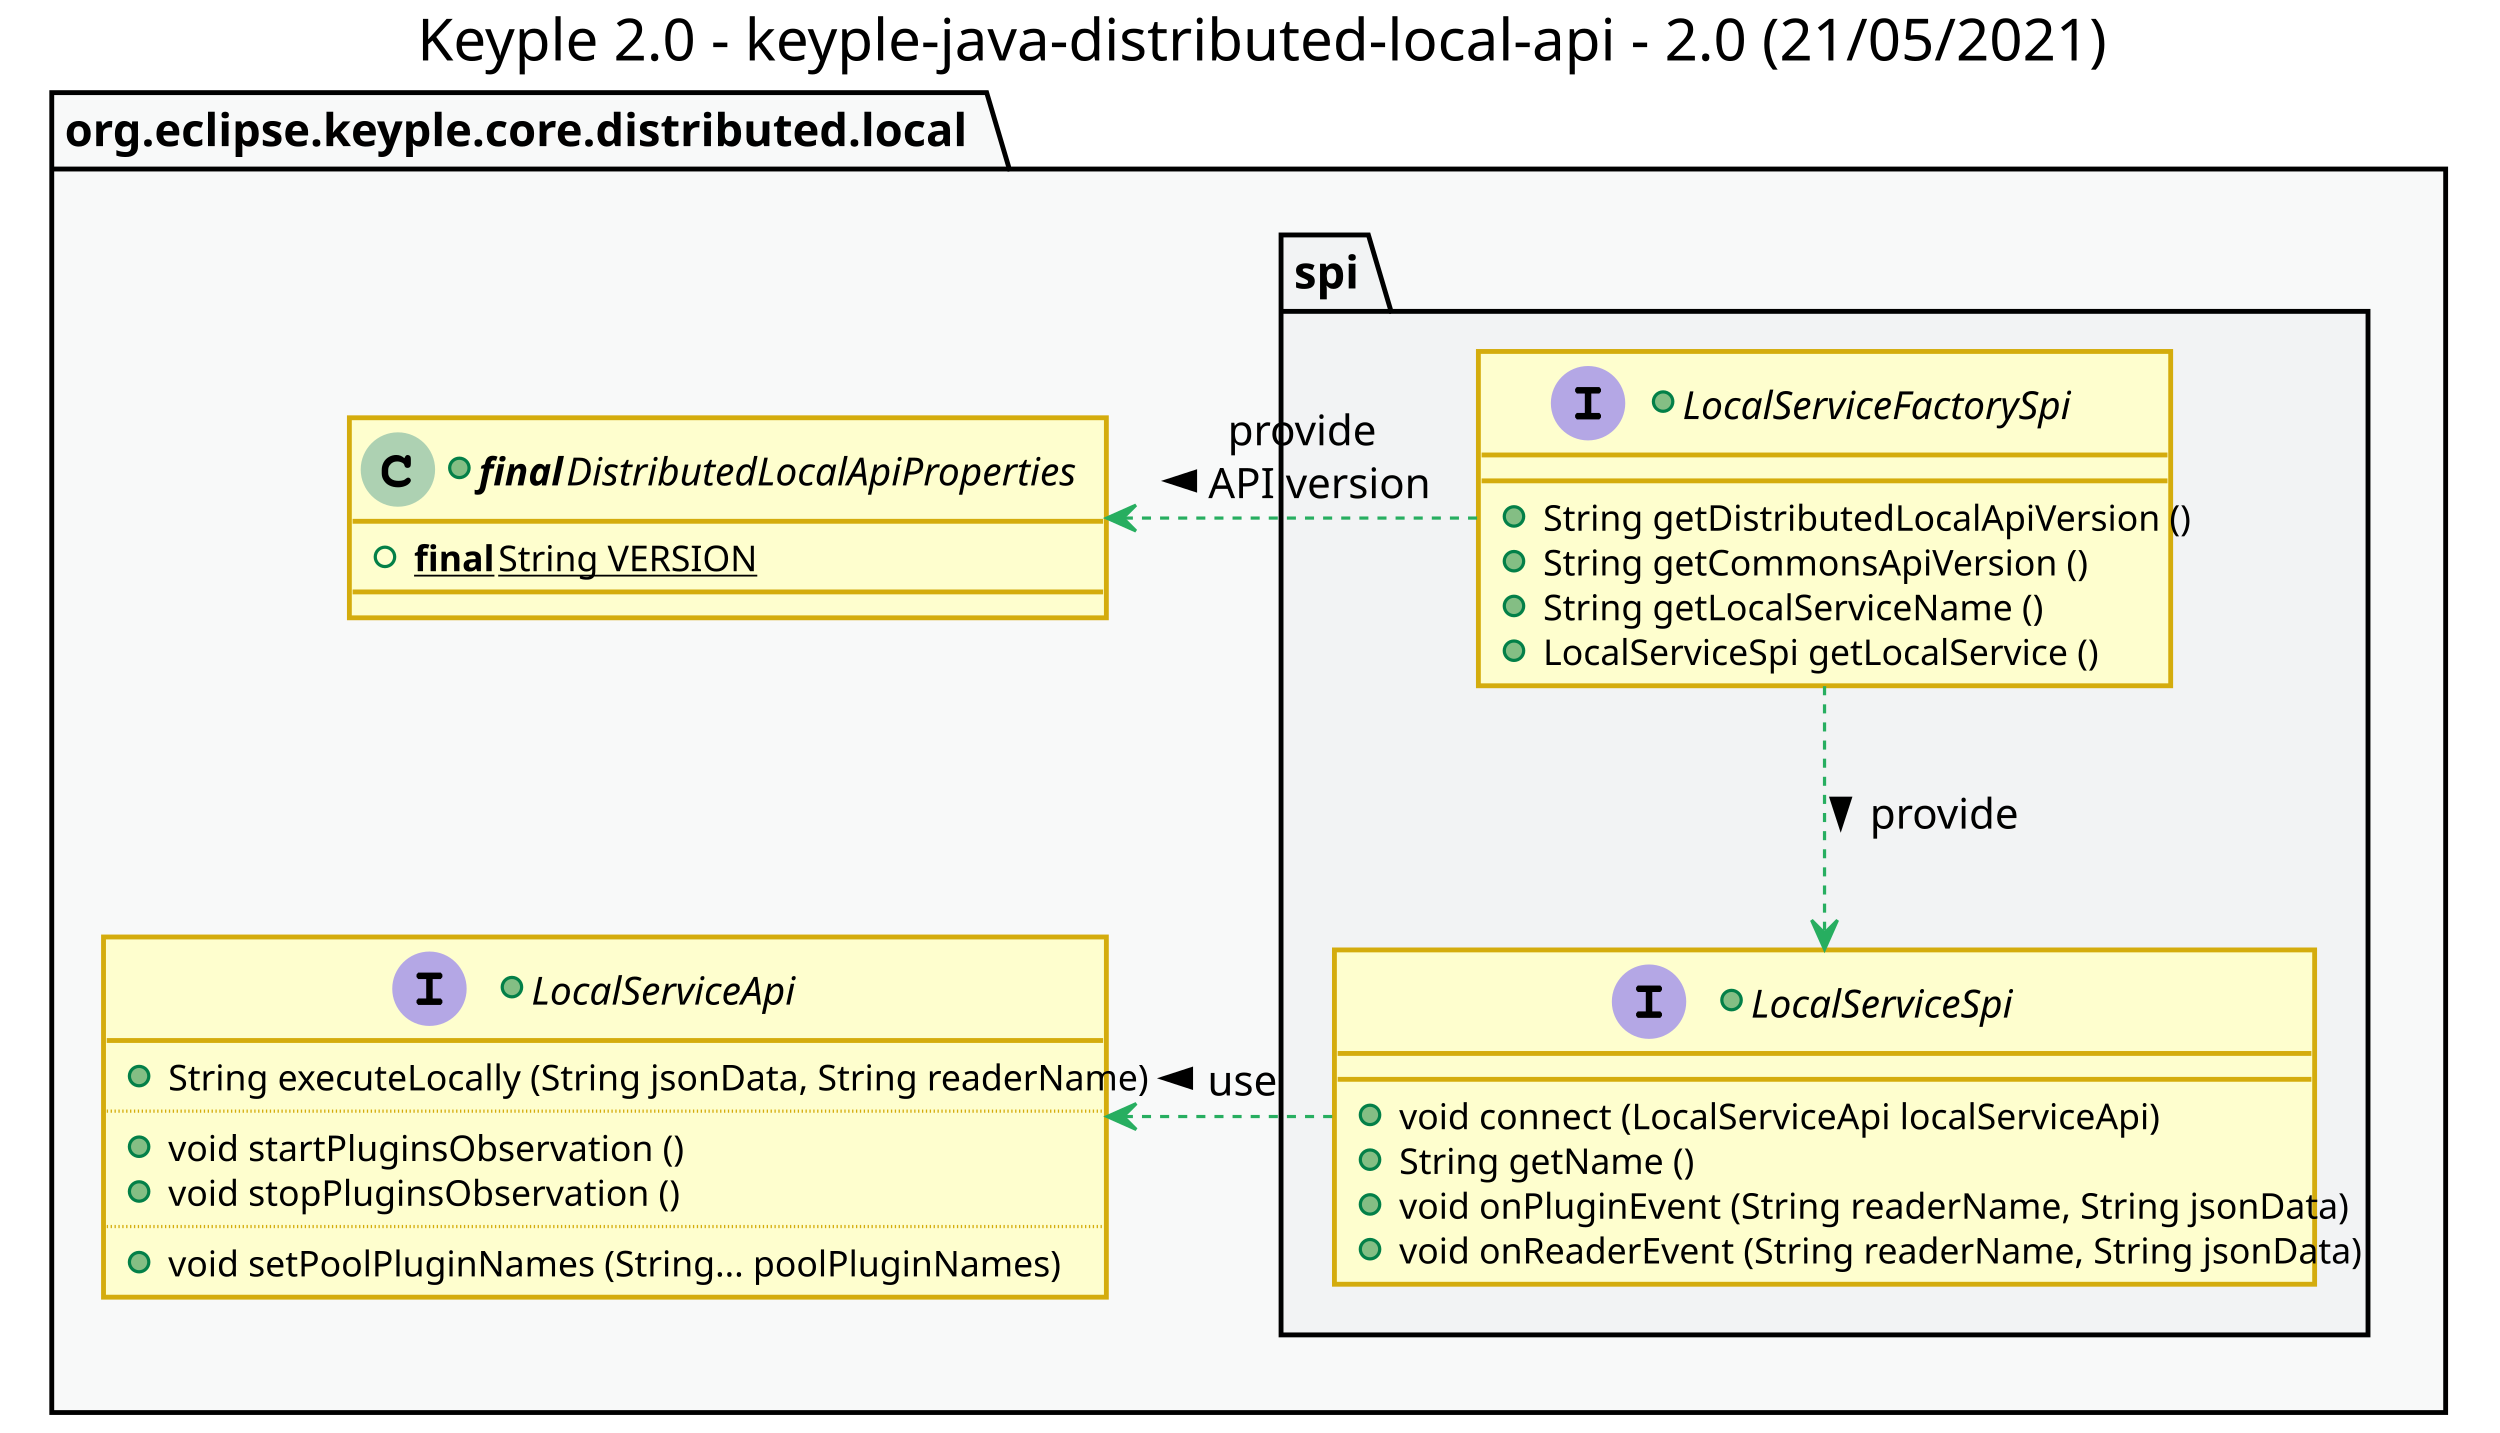
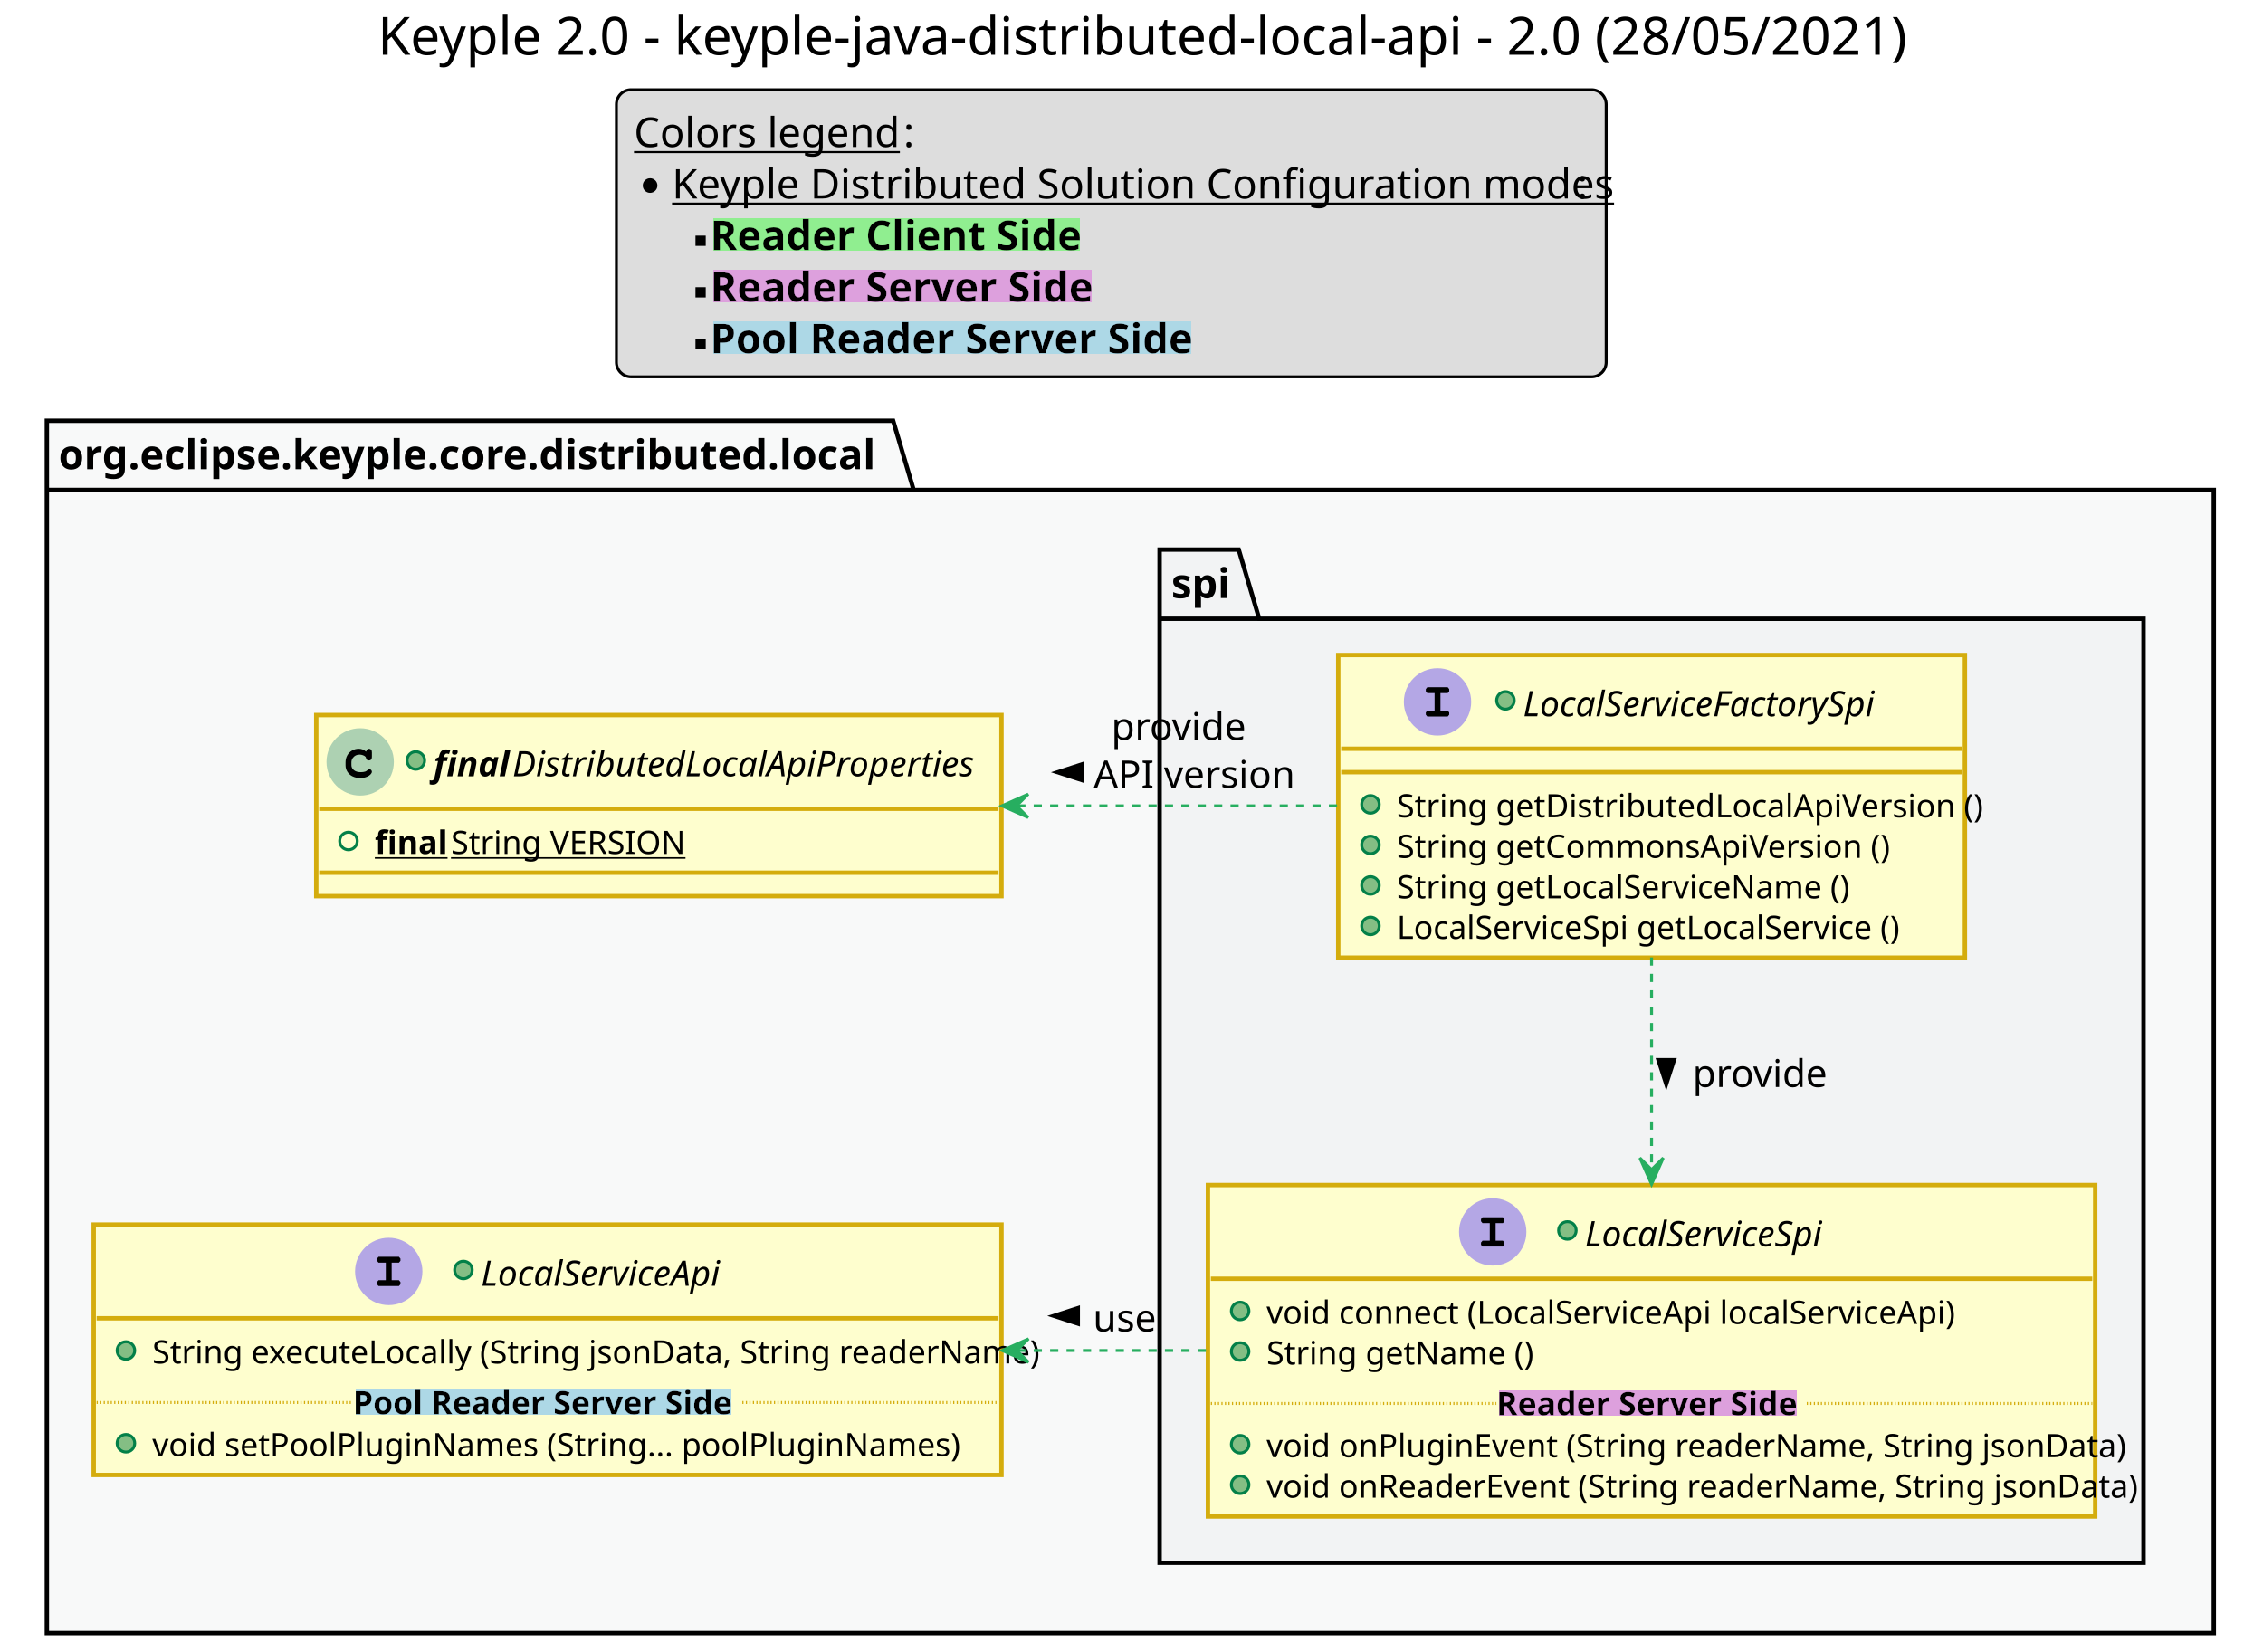
- <svg xmlns="http://www.w3.org/2000/svg" contentScriptType="application/ecmascript" contentStyleType="text/css" height="1107.5px" preserveAspectRatio="none" style="width:1932px;height:1107px;" version="1.1" viewBox="0 0 1932 1107" width="1932.5px" zoomAndPan="magnify">
-   <defs />
+ <svg xmlns="http://www.w3.org/2000/svg" contentScriptType="application/ecmascript" contentStyleType="text/css" height="1410px" preserveAspectRatio="none" style="width:1932px;height:1410px;" version="1.1" viewBox="0 0 1932 1410" width="1932.5px" zoomAndPan="magnify">
+   <defs>
+     <filter height="1" id="bvxgutbudttjr0" width="1" x="0" y="0">
+       <feFlood flood-color="#90EE90" result="flood" />
+       <feComposite in="SourceGraphic" in2="flood" operator="over" />
+     </filter>
+     <filter height="1" id="bvxgutbudttjr1" width="1" x="0" y="0">
+       <feFlood flood-color="#DDA0DD" result="flood" />
+       <feComposite in="SourceGraphic" in2="flood" operator="over" />
+     </filter>
+     <filter height="1" id="bvxgutbudttjr2" width="1" x="0" y="0">
+       <feFlood flood-color="#ADD8E6" result="flood" />
+       <feComposite in="SourceGraphic" in2="flood" operator="over" />
+     </filter>
+   </defs>
  <g>
-     <text fill="#000000" font-family="sans-serif" font-size="45" lengthAdjust="spacing" textLength="1255" x="322.5" y="46.714">Keyple 2.0 - keyple-java-distributed-local-api - 2.0 (21/05/2021)</text>
-     <polygon fill="#F8F9F9" points="40,71.602,762.5,71.602,780,130.625,1890,130.625,1890,1091.602,40,1091.602,40,71.602" style="stroke:#000000;stroke-width:3.75;" />
-     <line style="stroke:#000000;stroke-width:3.75;" x1="40" x2="780" y1="130.625" y2="130.625" />
-     <text fill="#000000" font-family="sans-serif" font-size="35" font-weight="bold" lengthAdjust="spacing" textLength="707.5" x="50" y="112.935">org.eclipse.keyple.core.distributed.local</text>
-     <polygon fill="#F2F3F4" points="990,181.602,1057.5,181.602,1075,240.625,1830,240.625,1830,1031.602,990,1031.602,990,181.602" style="stroke:#000000;stroke-width:3.75;" />
-     <line style="stroke:#000000;stroke-width:3.75;" x1="990" x2="1075" y1="240.625" y2="240.625" />
-     <text fill="#000000" font-family="sans-serif" font-size="35" font-weight="bold" lengthAdjust="spacing" textLength="52.5" x="1000" y="222.935">spi</text>
-     <rect codeLine="48" fill="#FEFECE" height="154.59" id="ApiProperties" style="stroke:#D4AC0D;stroke-width:3.75;" width="585" x="270" y="322.852" />
-     <ellipse cx="307.5" cy="362.852" fill="#ADD1B2" rx="27.5" ry="27.5" style="stroke:#ADD1B2;stroke-width:2.5;" />
-     <path d="M312.5,354.102 Q313.008,352.852 313.594,352.227 Q314.18,351.602 314.844,351.602 Q316.016,351.602 316.758,352.305 Q317.5,353.008 317.5,354.648 L317.5,358.555 Q317.5,360.195 316.797,360.898 Q316.094,361.602 315,361.602 Q314.023,361.602 313.398,361.172 Q312.773,360.742 312.5,359.609 Q312.383,358.828 311.953,358.398 Q311.172,357.578 309.766,357.109 Q308.359,356.602 306.953,356.602 Q305.195,356.602 303.711,357.305 Q302.266,358.008 301.133,359.57 Q300,361.133 300,363.281 L300,365.586 Q300,368.164 302.109,369.883 Q304.219,371.602 307.969,371.602 Q310.195,371.602 311.758,371.094 Q312.656,370.82 313.672,369.922 Q314.336,369.414 314.688,369.258 Q315.039,369.102 315.469,369.102 Q316.289,369.102 316.875,369.766 Q317.5,370.391 317.5,371.289 Q317.5,372.148 316.641,373.164 Q315.391,374.648 313.398,375.469 Q310.781,376.602 307.578,376.602 Q303.828,376.602 300.82,375.117 Q298.398,373.945 296.68,371.406 Q295,368.867 295,365.859 L295,363.125 Q295,360 296.484,357.266 Q298.008,354.531 300.625,353.086 Q303.281,351.602 306.25,351.602 Q308.047,351.602 309.609,352.227 Q311.172,352.852 312.5,354.102 Z " fill="#000000" />
-     <ellipse cx="355" cy="361.602" fill="#84BE84" rx="7.5" ry="7.5" style="stroke:#038048;stroke-width:2.5;" />
-     <text fill="#000000" font-family="sans-serif" font-size="30" font-style="italic" font-weight="bold" lengthAdjust="spacing" textLength="60" x="370" y="375.127">final</text>
-     <text fill="#000000" font-family="sans-serif" font-size="30" font-style="italic" lengthAdjust="spacing" textLength="410" x="437.5" y="375.127">DistributedLocalApiProperties</text>
-     <line style="stroke:#D4AC0D;stroke-width:3.75;" x1="272.5" x2="852.5" y1="402.852" y2="402.852" />
-     <ellipse cx="297.5" cy="430.352" rx="7.5" ry="7.5" style="stroke:#038048;stroke-width:2.5;fill:none;" />
-     <text fill="#000000" font-family="sans-serif" font-size="27.5" font-weight="bold" lengthAdjust="spacing" text-decoration="underline" textLength="57.5" x="320" y="441.399">final</text>
-     <text fill="#000000" font-family="sans-serif" font-size="27.5" lengthAdjust="spacing" text-decoration="underline" textLength="190" x="385" y="441.399">String VERSION</text>
-     <line style="stroke:#D4AC0D;stroke-width:3.75;" x1="272.5" x2="852.5" y1="457.441" y2="457.441" />
-     <rect codeLine="51" fill="#FEFECE" height="278.359" id="LocalServiceApi" style="stroke:#D4AC0D;stroke-width:3.75;" width="775" x="80" y="724.102" />
-     <ellipse cx="331.875" cy="764.102" fill="#B4A7E5" rx="27.5" ry="27.5" style="stroke:#B4A7E5;stroke-width:2.5;" />
-     <path d="M334.375,756.602 L334.375,771.602 L339.375,771.602 L340.586,771.602 L341.875,773.164 L341.875,774.102 L341.875,775.039 L340.586,776.602 L339.375,776.602 L324.375,776.602 L323.164,776.602 L321.875,775.039 L321.875,774.102 L321.875,773.164 L323.164,771.602 L324.375,771.602 L329.375,771.602 L329.375,756.602 L324.375,756.602 L323.164,756.602 L321.875,755.039 L321.875,754.102 L321.875,753.164 L323.164,751.602 L324.375,751.602 L339.375,751.602 L340.586,751.602 L341.875,753.164 L341.875,754.102 L341.875,755.039 L340.586,756.602 L339.375,756.602 L334.375,756.602 Z " fill="#000000" />
-     <ellipse cx="395.625" cy="762.852" fill="#84BE84" rx="7.5" ry="7.5" style="stroke:#038048;stroke-width:2.5;" />
-     <text fill="#000000" font-family="sans-serif" font-size="30" font-style="italic" lengthAdjust="spacing" textLength="222.5" x="410.625" y="776.377">LocalServiceApi</text>
-     <line style="stroke:#D4AC0D;stroke-width:3.75;" x1="82.5" x2="852.5" y1="804.102" y2="804.102" />
-     <ellipse cx="107.5" cy="831.602" fill="#84BE84" rx="7.5" ry="7.5" style="stroke:#038048;stroke-width:2.5;" />
-     <text fill="#000000" font-family="sans-serif" font-size="27.5" lengthAdjust="spacing" textLength="710" x="130" y="842.649">String executeLocally (String jsonData, String readerName)</text>
-     <line style="stroke:#D4AC0D;stroke-width:2.5;stroke-dasharray:1.0,2.0;" x1="82.5" x2="852.5" y1="858.691" y2="858.691" />
-     <ellipse cx="107.5" cy="886.191" fill="#84BE84" rx="7.5" ry="7.5" style="stroke:#038048;stroke-width:2.5;" />
-     <text fill="#000000" font-family="sans-serif" font-size="27.5" lengthAdjust="spacing" textLength="372.5" x="130" y="897.239">void startPluginsObservation ()</text>
-     <ellipse cx="107.5" cy="920.781" fill="#84BE84" rx="7.5" ry="7.5" style="stroke:#038048;stroke-width:2.5;" />
-     <text fill="#000000" font-family="sans-serif" font-size="27.5" lengthAdjust="spacing" textLength="370" x="130" y="931.829">void stopPluginsObservation ()</text>
-     <line style="stroke:#D4AC0D;stroke-width:2.5;stroke-dasharray:1.0,2.0;" x1="82.5" x2="852.5" y1="947.871" y2="947.871" />
-     <ellipse cx="107.5" cy="975.371" fill="#84BE84" rx="7.5" ry="7.5" style="stroke:#038048;stroke-width:2.5;" />
-     <text fill="#000000" font-family="sans-serif" font-size="27.5" lengthAdjust="spacing" textLength="627.5" x="130" y="986.418">void setPoolPluginNames (String... poolPluginNames)</text>
-     <rect codeLine="60" fill="#FEFECE" height="258.359" id="LocalServiceFactorySpi" style="stroke:#D4AC0D;stroke-width:3.75;" width="535" x="1142.5" y="271.602" />
-     <ellipse cx="1227.25" cy="311.602" fill="#B4A7E5" rx="27.5" ry="27.5" style="stroke:#B4A7E5;stroke-width:2.5;" />
-     <path d="M1229.75,304.102 L1229.75,319.102 L1234.75,319.102 L1235.961,319.102 L1237.25,320.664 L1237.25,321.602 L1237.25,322.539 L1235.961,324.102 L1234.75,324.102 L1219.75,324.102 L1218.539,324.102 L1217.25,322.539 L1217.25,321.602 L1217.25,320.664 L1218.539,319.102 L1219.75,319.102 L1224.75,319.102 L1224.75,304.102 L1219.75,304.102 L1218.539,304.102 L1217.25,302.539 L1217.25,301.602 L1217.25,300.664 L1218.539,299.102 L1219.75,299.102 L1234.75,299.102 L1235.961,299.102 L1237.25,300.664 L1237.25,301.602 L1237.25,302.539 L1235.961,304.102 L1234.75,304.102 L1229.75,304.102 Z " fill="#000000" />
-     <ellipse cx="1285.25" cy="310.352" fill="#84BE84" rx="7.5" ry="7.5" style="stroke:#038048;stroke-width:2.5;" />
-     <text fill="#000000" font-family="sans-serif" font-size="30" font-style="italic" lengthAdjust="spacing" textLength="322.5" x="1300.25" y="323.877">LocalServiceFactorySpi</text>
-     <line style="stroke:#D4AC0D;stroke-width:3.75;" x1="1145" x2="1675" y1="351.602" y2="351.602" />
-     <line style="stroke:#D4AC0D;stroke-width:3.75;" x1="1145" x2="1675" y1="371.602" y2="371.602" />
-     <ellipse cx="1170" cy="399.102" fill="#84BE84" rx="7.5" ry="7.5" style="stroke:#038048;stroke-width:2.5;" />
-     <text fill="#000000" font-family="sans-serif" font-size="27.5" lengthAdjust="spacing" textLength="470" x="1192.5" y="410.149">String getDistributedLocalApiVersion ()</text>
-     <ellipse cx="1170" cy="433.691" fill="#84BE84" rx="7.5" ry="7.5" style="stroke:#038048;stroke-width:2.5;" />
-     <text fill="#000000" font-family="sans-serif" font-size="27.5" lengthAdjust="spacing" textLength="395" x="1192.5" y="444.739">String getCommonsApiVersion ()</text>
-     <ellipse cx="1170" cy="468.281" fill="#84BE84" rx="7.5" ry="7.5" style="stroke:#038048;stroke-width:2.5;" />
-     <text fill="#000000" font-family="sans-serif" font-size="27.5" lengthAdjust="spacing" textLength="367.5" x="1192.5" y="479.329">String getLocalServiceName ()</text>
-     <ellipse cx="1170" cy="502.871" fill="#84BE84" rx="7.5" ry="7.5" style="stroke:#038048;stroke-width:2.5;" />
-     <text fill="#000000" font-family="sans-serif" font-size="27.5" lengthAdjust="spacing" textLength="425" x="1192.5" y="513.918">LocalServiceSpi getLocalService ()</text>
-     <rect codeLine="66" fill="#FEFECE" height="258.359" id="LocalServiceSpi" style="stroke:#D4AC0D;stroke-width:3.75;" width="757.5" x="1031.25" y="734.102" />
-     <ellipse cx="1274.375" cy="774.102" fill="#B4A7E5" rx="27.5" ry="27.5" style="stroke:#B4A7E5;stroke-width:2.5;" />
-     <path d="M1276.875,766.602 L1276.875,781.602 L1281.875,781.602 L1283.086,781.602 L1284.375,783.164 L1284.375,784.102 L1284.375,785.039 L1283.086,786.602 L1281.875,786.602 L1266.875,786.602 L1265.664,786.602 L1264.375,785.039 L1264.375,784.102 L1264.375,783.164 L1265.664,781.602 L1266.875,781.602 L1271.875,781.602 L1271.875,766.602 L1266.875,766.602 L1265.664,766.602 L1264.375,765.039 L1264.375,764.102 L1264.375,763.164 L1265.664,761.602 L1266.875,761.602 L1281.875,761.602 L1283.086,761.602 L1284.375,763.164 L1284.375,764.102 L1284.375,765.039 L1283.086,766.602 L1281.875,766.602 L1276.875,766.602 Z " fill="#000000" />
-     <ellipse cx="1338.125" cy="772.852" fill="#84BE84" rx="7.5" ry="7.5" style="stroke:#038048;stroke-width:2.5;" />
-     <text fill="#000000" font-family="sans-serif" font-size="30" font-style="italic" lengthAdjust="spacing" textLength="222.5" x="1353.125" y="786.377">LocalServiceSpi</text>
-     <line style="stroke:#D4AC0D;stroke-width:3.75;" x1="1033.75" x2="1786.25" y1="814.102" y2="814.102" />
-     <line style="stroke:#D4AC0D;stroke-width:3.75;" x1="1033.75" x2="1786.25" y1="834.102" y2="834.102" />
-     <ellipse cx="1058.75" cy="861.602" fill="#84BE84" rx="7.5" ry="7.5" style="stroke:#038048;stroke-width:2.5;" />
-     <text fill="#000000" font-family="sans-serif" font-size="27.5" lengthAdjust="spacing" textLength="575" x="1081.25" y="872.649">void connect (LocalServiceApi localServiceApi)</text>
-     <ellipse cx="1058.75" cy="896.191" fill="#84BE84" rx="7.5" ry="7.5" style="stroke:#038048;stroke-width:2.5;" />
-     <text fill="#000000" font-family="sans-serif" font-size="27.5" lengthAdjust="spacing" textLength="210" x="1081.25" y="907.239">String getName ()</text>
-     <ellipse cx="1058.75" cy="930.781" fill="#84BE84" rx="7.5" ry="7.5" style="stroke:#038048;stroke-width:2.5;" />
-     <text fill="#000000" font-family="sans-serif" font-size="27.5" lengthAdjust="spacing" textLength="675" x="1081.25" y="941.829">void onPluginEvent (String readerName, String jsonData)</text>
-     <ellipse cx="1058.75" cy="965.371" fill="#84BE84" rx="7.5" ry="7.5" style="stroke:#038048;stroke-width:2.5;" />
-     <text fill="#000000" font-family="sans-serif" font-size="27.5" lengthAdjust="spacing" textLength="692.5" x="1081.25" y="976.418">void onReaderEvent (String readerName, String jsonData)</text>
-     <path codeLine="77" d="M868.495,400.352 C957.982,400.352 1055.08,400.352 1142.017,400.352 " fill="none" id="ApiProperties-backto-LocalServiceFactorySpi" style="stroke:#27AE60;stroke-width:2.5;stroke-dasharray:7.0,7.0;" />
-     <polygon fill="#27AE60" points="855.347,400.352,877.847,410.352,867.847,400.352,877.847,390.352,855.347,400.352" style="stroke:#27AE60;stroke-width:2.5;" />
-     <text fill="#000000" font-family="sans-serif" font-size="32.5" lengthAdjust="spacing" textLength="100" x="948.75" y="344.089">provide</text>
-     <polygon fill="#000000" points="901.25,371.67,923.863,379.017,923.863,364.323,901.25,371.67" style="stroke:#000000;stroke-width:2.5;" />
-     <text fill="#000000" font-family="sans-serif" font-size="32.5" lengthAdjust="spacing" textLength="162.5" x="933.75" y="384.968">API version</text>
-     <path codeLine="78" d="M1410,530.292 C1410,589.532 1410,660.134 1410,720.807 " fill="none" id="LocalServiceFactorySpi-to-LocalServiceSpi" style="stroke:#27AE60;stroke-width:2.5;stroke-dasharray:7.0,7.0;" />
-     <polygon fill="#27AE60" points="1410,733.597,1420,711.097,1410,721.097,1400,711.097,1410,733.597" style="stroke:#27AE60;stroke-width:2.5;" />
-     <polygon fill="#000000" points="1422.5,639.541,1429.847,616.928,1415.153,616.928,1422.5,639.541" style="stroke:#000000;stroke-width:2.5;" />
-     <text fill="#000000" font-family="sans-serif" font-size="32.5" lengthAdjust="spacing" textLength="100" x="1445" y="640.339">provide</text>
-     <path codeLine="80" d="M868.518,862.852 C922.288,862.852 977.305,862.852 1030.682,862.852 " fill="none" id="LocalServiceApi-backto-LocalServiceSpi" style="stroke:#27AE60;stroke-width:2.5;stroke-dasharray:7.0,7.0;" />
-     <polygon fill="#27AE60" points="855.612,862.852,878.112,872.852,868.112,862.852,878.112,852.852,855.612,862.852" style="stroke:#27AE60;stroke-width:2.5;" />
-     <polygon fill="#000000" points="898.125,833.291,920.738,840.638,920.738,825.944,898.125,833.291" style="stroke:#000000;stroke-width:2.5;" />
-     <text fill="#000000" font-family="sans-serif" font-size="32.5" lengthAdjust="spacing" textLength="52.5" x="933.125" y="846.589">use</text>
+     <text fill="#000000" font-family="sans-serif" font-size="45" lengthAdjust="spacing" textLength="1255" x="322.5" y="46.714">Keyple 2.0 - keyple-java-distributed-local-api - 2.0 (28/05/2021)</text>
+     <rect fill="#DDDDDD" height="245.117" rx="12.5" ry="12.5" style="stroke:#000000;stroke-width:2.5;" width="845" x="526.25" y="76.602" />
+     <text fill="#000000" font-family="sans-serif" font-size="35" lengthAdjust="spacing" text-decoration="underline" textLength="220" x="541.25" y="125.435">Colors legend</text>
+     <text fill="#000000" font-family="sans-serif" font-size="35" lengthAdjust="spacing" textLength="10" x="771.25" y="125.435">:</text>
+     <ellipse cx="555" cy="158.398" fill="#000000" rx="6.25" ry="6.25" style="stroke:#000000;stroke-width:0.0;" />
+     <text fill="#000000" font-family="sans-serif" font-size="35" lengthAdjust="spacing" text-decoration="underline" textLength="762.5" x="573.75" y="169.458">Keyple Distributed Solution Configuration modes</text>
+     <text fill="#000000" font-family="sans-serif" font-size="35" lengthAdjust="spacing" textLength="10" x="1346.25" y="169.458">:</text>
+     <rect fill="#000000" height="8.75" style="stroke:#000000;stroke-width:0.0;" width="8.75" x="593.75" y="201.172" />
+     <text fill="#000000" filter="url(#bvxgutbudttjr0)" font-family="sans-serif" font-size="35" font-weight="bold" lengthAdjust="spacing" textLength="327.5" x="606.25" y="213.481">Reader Client Side</text>
+     <rect fill="#000000" height="8.75" style="stroke:#000000;stroke-width:0.0;" width="8.75" x="593.75" y="245.195" />
+     <text fill="#000000" filter="url(#bvxgutbudttjr1)" font-family="sans-serif" font-size="35" font-weight="bold" lengthAdjust="spacing" textLength="345" x="606.25" y="257.505">Reader Server Side</text>
+     <rect fill="#000000" height="8.75" style="stroke:#000000;stroke-width:0.0;" width="8.75" x="593.75" y="289.219" />
+     <text fill="#000000" filter="url(#bvxgutbudttjr2)" font-family="sans-serif" font-size="35" font-weight="bold" lengthAdjust="spacing" textLength="432.5" x="606.25" y="301.528">Pool Reader Server Side</text>
+     <polygon fill="#F8F9F9" points="40,359.219,762.5,359.219,780,418.242,1890,418.242,1890,1394.219,40,1394.219,40,359.219" style="stroke:#000000;stroke-width:3.75;" />
+     <line style="stroke:#000000;stroke-width:3.75;" x1="40" x2="780" y1="418.242" y2="418.242" />
+     <text fill="#000000" font-family="sans-serif" font-size="35" font-weight="bold" lengthAdjust="spacing" textLength="707.5" x="50" y="400.552">org.eclipse.keyple.core.distributed.local</text>
+     <polygon fill="#F2F3F4" points="990,469.219,1057.5,469.219,1075,528.242,1830,528.242,1830,1334.219,990,1334.219,990,469.219" style="stroke:#000000;stroke-width:3.75;" />
+     <line style="stroke:#000000;stroke-width:3.75;" x1="990" x2="1075" y1="528.242" y2="528.242" />
+     <text fill="#000000" font-family="sans-serif" font-size="35" font-weight="bold" lengthAdjust="spacing" textLength="52.5" x="1000" y="510.552">spi</text>
+     <rect codeLine="56" fill="#FEFECE" height="154.59" id="ApiProperties" style="stroke:#D4AC0D;stroke-width:3.75;" width="585" x="270" y="610.469" />
+     <ellipse cx="307.5" cy="650.469" fill="#ADD1B2" rx="27.5" ry="27.5" style="stroke:#ADD1B2;stroke-width:2.5;" />
+     <path d="M312.5,641.719 Q313.008,640.469 313.594,639.844 Q314.18,639.219 314.844,639.219 Q316.016,639.219 316.758,639.922 Q317.5,640.625 317.5,642.266 L317.5,646.172 Q317.5,647.812 316.797,648.516 Q316.094,649.219 315,649.219 Q314.023,649.219 313.398,648.789 Q312.773,648.359 312.5,647.227 Q312.383,646.445 311.953,646.016 Q311.172,645.195 309.766,644.727 Q308.359,644.219 306.953,644.219 Q305.195,644.219 303.711,644.922 Q302.266,645.625 301.133,647.188 Q300,648.75 300,650.898 L300,653.203 Q300,655.781 302.109,657.5 Q304.219,659.219 307.969,659.219 Q310.195,659.219 311.758,658.711 Q312.656,658.438 313.672,657.539 Q314.336,657.031 314.688,656.875 Q315.039,656.719 315.469,656.719 Q316.289,656.719 316.875,657.383 Q317.5,658.008 317.5,658.906 Q317.5,659.766 316.641,660.781 Q315.391,662.266 313.398,663.086 Q310.781,664.219 307.578,664.219 Q303.828,664.219 300.82,662.734 Q298.398,661.562 296.68,659.023 Q295,656.484 295,653.477 L295,650.742 Q295,647.617 296.484,644.883 Q298.008,642.148 300.625,640.703 Q303.281,639.219 306.25,639.219 Q308.047,639.219 309.609,639.844 Q311.172,640.469 312.5,641.719 Z " fill="#000000" />
+     <ellipse cx="355" cy="649.219" fill="#84BE84" rx="7.5" ry="7.5" style="stroke:#038048;stroke-width:2.5;" />
+     <text fill="#000000" font-family="sans-serif" font-size="30" font-style="italic" font-weight="bold" lengthAdjust="spacing" textLength="60" x="370" y="662.744">final</text>
+     <text fill="#000000" font-family="sans-serif" font-size="30" font-style="italic" lengthAdjust="spacing" textLength="410" x="437.5" y="662.744">DistributedLocalApiProperties</text>
+     <line style="stroke:#D4AC0D;stroke-width:3.75;" x1="272.5" x2="852.5" y1="690.469" y2="690.469" />
+     <ellipse cx="297.5" cy="717.969" rx="7.5" ry="7.5" style="stroke:#038048;stroke-width:2.5;fill:none;" />
+     <text fill="#000000" font-family="sans-serif" font-size="27.5" font-weight="bold" lengthAdjust="spacing" text-decoration="underline" textLength="57.5" x="320" y="729.016">final</text>
+     <text fill="#000000" font-family="sans-serif" font-size="27.5" lengthAdjust="spacing" text-decoration="underline" textLength="190" x="385" y="729.016">String VERSION</text>
+     <line style="stroke:#D4AC0D;stroke-width:3.75;" x1="272.5" x2="852.5" y1="745.059" y2="745.059" />
+     <rect codeLine="59" fill="#FEFECE" height="213.769" id="LocalServiceApi" style="stroke:#D4AC0D;stroke-width:3.75;" width="775" x="80" y="1045.469" />
+     <ellipse cx="331.875" cy="1085.469" fill="#B4A7E5" rx="27.5" ry="27.5" style="stroke:#B4A7E5;stroke-width:2.5;" />
+     <path d="M334.375,1077.969 L334.375,1092.969 L339.375,1092.969 L340.586,1092.969 L341.875,1094.531 L341.875,1095.469 L341.875,1096.406 L340.586,1097.969 L339.375,1097.969 L324.375,1097.969 L323.164,1097.969 L321.875,1096.406 L321.875,1095.469 L321.875,1094.531 L323.164,1092.969 L324.375,1092.969 L329.375,1092.969 L329.375,1077.969 L324.375,1077.969 L323.164,1077.969 L321.875,1076.406 L321.875,1075.469 L321.875,1074.531 L323.164,1072.969 L324.375,1072.969 L339.375,1072.969 L340.586,1072.969 L341.875,1074.531 L341.875,1075.469 L341.875,1076.406 L340.586,1077.969 L339.375,1077.969 L334.375,1077.969 Z " fill="#000000" />
+     <ellipse cx="395.625" cy="1084.219" fill="#84BE84" rx="7.5" ry="7.5" style="stroke:#038048;stroke-width:2.5;" />
+     <text fill="#000000" font-family="sans-serif" font-size="30" font-style="italic" lengthAdjust="spacing" textLength="222.5" x="410.625" y="1097.744">LocalServiceApi</text>
+     <line style="stroke:#D4AC0D;stroke-width:3.75;" x1="82.5" x2="852.5" y1="1125.469" y2="1125.469" />
+     <ellipse cx="107.5" cy="1152.969" fill="#84BE84" rx="7.5" ry="7.5" style="stroke:#038048;stroke-width:2.5;" />
+     <text fill="#000000" font-family="sans-serif" font-size="27.5" lengthAdjust="spacing" textLength="710" x="130" y="1164.016">String executeLocally (String jsonData, String readerName)</text>
+     <ellipse cx="107.5" cy="1232.148" fill="#84BE84" rx="7.5" ry="7.5" style="stroke:#038048;stroke-width:2.5;" />
+     <text fill="#000000" font-family="sans-serif" font-size="27.5" lengthAdjust="spacing" textLength="627.5" x="130" y="1243.196">void setPoolPluginNames (String... poolPluginNames)</text>
+     <line style="stroke:#D4AC0D;stroke-width:2.5;stroke-dasharray:1.0,2.0;" x1="82.5" x2="301.25" y1="1197.353" y2="1197.353" />
+     <text fill="#000000" filter="url(#bvxgutbudttjr2)" font-family="sans-serif" font-size="27.5" font-weight="bold" lengthAdjust="spacing" textLength="332.5" x="301.25" y="1207.356">Pool Reader Server Side</text>
+     <line style="stroke:#D4AC0D;stroke-width:2.5;stroke-dasharray:1.0,2.0;" x1="633.75" x2="852.5" y1="1197.353" y2="1197.353" />
+     <rect codeLine="65" fill="#FEFECE" height="258.359" id="LocalServiceFactorySpi" style="stroke:#D4AC0D;stroke-width:3.75;" width="535" x="1142.5" y="559.219" />
+     <ellipse cx="1227.25" cy="599.219" fill="#B4A7E5" rx="27.5" ry="27.5" style="stroke:#B4A7E5;stroke-width:2.5;" />
+     <path d="M1229.75,591.719 L1229.75,606.719 L1234.75,606.719 L1235.961,606.719 L1237.25,608.281 L1237.25,609.219 L1237.25,610.156 L1235.961,611.719 L1234.75,611.719 L1219.75,611.719 L1218.539,611.719 L1217.25,610.156 L1217.25,609.219 L1217.25,608.281 L1218.539,606.719 L1219.75,606.719 L1224.75,606.719 L1224.75,591.719 L1219.75,591.719 L1218.539,591.719 L1217.25,590.156 L1217.25,589.219 L1217.25,588.281 L1218.539,586.719 L1219.75,586.719 L1234.75,586.719 L1235.961,586.719 L1237.25,588.281 L1237.25,589.219 L1237.25,590.156 L1235.961,591.719 L1234.75,591.719 L1229.75,591.719 Z " fill="#000000" />
+     <ellipse cx="1285.25" cy="597.969" fill="#84BE84" rx="7.5" ry="7.5" style="stroke:#038048;stroke-width:2.5;" />
+     <text fill="#000000" font-family="sans-serif" font-size="30" font-style="italic" lengthAdjust="spacing" textLength="322.5" x="1300.25" y="611.494">LocalServiceFactorySpi</text>
+     <line style="stroke:#D4AC0D;stroke-width:3.75;" x1="1145" x2="1675" y1="639.219" y2="639.219" />
+     <line style="stroke:#D4AC0D;stroke-width:3.75;" x1="1145" x2="1675" y1="659.219" y2="659.219" />
+     <ellipse cx="1170" cy="686.719" fill="#84BE84" rx="7.5" ry="7.5" style="stroke:#038048;stroke-width:2.5;" />
+     <text fill="#000000" font-family="sans-serif" font-size="27.5" lengthAdjust="spacing" textLength="470" x="1192.5" y="697.766">String getDistributedLocalApiVersion ()</text>
+     <ellipse cx="1170" cy="721.309" fill="#84BE84" rx="7.5" ry="7.5" style="stroke:#038048;stroke-width:2.5;" />
+     <text fill="#000000" font-family="sans-serif" font-size="27.5" lengthAdjust="spacing" textLength="395" x="1192.5" y="732.356">String getCommonsApiVersion ()</text>
+     <ellipse cx="1170" cy="755.898" fill="#84BE84" rx="7.5" ry="7.5" style="stroke:#038048;stroke-width:2.5;" />
+     <text fill="#000000" font-family="sans-serif" font-size="27.5" lengthAdjust="spacing" textLength="367.5" x="1192.5" y="766.946">String getLocalServiceName ()</text>
+     <ellipse cx="1170" cy="790.488" fill="#84BE84" rx="7.5" ry="7.5" style="stroke:#038048;stroke-width:2.5;" />
+     <text fill="#000000" font-family="sans-serif" font-size="27.5" lengthAdjust="spacing" textLength="425" x="1192.5" y="801.536">LocalServiceSpi getLocalService ()</text>
+     <rect codeLine="71" fill="#FEFECE" height="282.949" id="LocalServiceSpi" style="stroke:#D4AC0D;stroke-width:3.75;" width="757.5" x="1031.25" y="1011.719" />
+     <ellipse cx="1274.375" cy="1051.719" fill="#B4A7E5" rx="27.5" ry="27.5" style="stroke:#B4A7E5;stroke-width:2.5;" />
+     <path d="M1276.875,1044.219 L1276.875,1059.219 L1281.875,1059.219 L1283.086,1059.219 L1284.375,1060.781 L1284.375,1061.719 L1284.375,1062.656 L1283.086,1064.219 L1281.875,1064.219 L1266.875,1064.219 L1265.664,1064.219 L1264.375,1062.656 L1264.375,1061.719 L1264.375,1060.781 L1265.664,1059.219 L1266.875,1059.219 L1271.875,1059.219 L1271.875,1044.219 L1266.875,1044.219 L1265.664,1044.219 L1264.375,1042.656 L1264.375,1041.719 L1264.375,1040.781 L1265.664,1039.219 L1266.875,1039.219 L1281.875,1039.219 L1283.086,1039.219 L1284.375,1040.781 L1284.375,1041.719 L1284.375,1042.656 L1283.086,1044.219 L1281.875,1044.219 L1276.875,1044.219 Z " fill="#000000" />
+     <ellipse cx="1338.125" cy="1050.469" fill="#84BE84" rx="7.5" ry="7.5" style="stroke:#038048;stroke-width:2.5;" />
+     <text fill="#000000" font-family="sans-serif" font-size="30" font-style="italic" lengthAdjust="spacing" textLength="222.5" x="1353.125" y="1063.994">LocalServiceSpi</text>
+     <line style="stroke:#D4AC0D;stroke-width:3.75;" x1="1033.75" x2="1786.25" y1="1091.719" y2="1091.719" />
+     <ellipse cx="1058.75" cy="1119.219" fill="#84BE84" rx="7.5" ry="7.5" style="stroke:#038048;stroke-width:2.5;" />
+     <text fill="#000000" font-family="sans-serif" font-size="27.5" lengthAdjust="spacing" textLength="575" x="1081.25" y="1130.266">void connect (LocalServiceApi localServiceApi)</text>
+     <ellipse cx="1058.75" cy="1153.809" fill="#84BE84" rx="7.5" ry="7.5" style="stroke:#038048;stroke-width:2.5;" />
+     <text fill="#000000" font-family="sans-serif" font-size="27.5" lengthAdjust="spacing" textLength="210" x="1081.25" y="1164.856">String getName ()</text>
+     <ellipse cx="1058.75" cy="1232.988" fill="#84BE84" rx="7.5" ry="7.5" style="stroke:#038048;stroke-width:2.5;" />
+     <text fill="#000000" font-family="sans-serif" font-size="27.5" lengthAdjust="spacing" textLength="675" x="1081.25" y="1244.036">void onPluginEvent (String readerName, String jsonData)</text>
+     <ellipse cx="1058.75" cy="1267.578" fill="#84BE84" rx="7.5" ry="7.5" style="stroke:#038048;stroke-width:2.5;" />
+     <text fill="#000000" font-family="sans-serif" font-size="27.5" lengthAdjust="spacing" textLength="692.5" x="1081.25" y="1278.626">void onReaderEvent (String readerName, String jsonData)</text>
+     <line style="stroke:#D4AC0D;stroke-width:2.5;stroke-dasharray:1.0,2.0;" x1="1033.75" x2="1277.5" y1="1198.193" y2="1198.193" />
+     <text fill="#000000" filter="url(#bvxgutbudttjr1)" font-family="sans-serif" font-size="27.5" font-weight="bold" lengthAdjust="spacing" textLength="265" x="1277.5" y="1208.196">Reader Server Side</text>
+     <line style="stroke:#D4AC0D;stroke-width:2.5;stroke-dasharray:1.0,2.0;" x1="1542.5" x2="1786.25" y1="1198.193" y2="1198.193" />
+     <path codeLine="83" d="M868.495,687.969 C957.982,687.969 1055.08,687.969 1142.017,687.969 " fill="none" id="ApiProperties-backto-LocalServiceFactorySpi" style="stroke:#27AE60;stroke-width:2.5;stroke-dasharray:7.0,7.0;" />
+     <polygon fill="#27AE60" points="855.347,687.969,877.847,697.969,867.847,687.969,877.847,677.969,855.347,687.969" style="stroke:#27AE60;stroke-width:2.5;" />
+     <text fill="#000000" font-family="sans-serif" font-size="32.5" lengthAdjust="spacing" textLength="100" x="948.75" y="631.707">provide</text>
+     <polygon fill="#000000" points="901.25,659.287,923.863,666.634,923.863,651.94,901.25,659.287" style="stroke:#000000;stroke-width:2.5;" />
+     <text fill="#000000" font-family="sans-serif" font-size="32.5" lengthAdjust="spacing" textLength="162.5" x="933.75" y="672.585">API version</text>
+     <path codeLine="84" d="M1410,817.384 C1410,873.259 1410,939.366 1410,997.901 " fill="none" id="LocalServiceFactorySpi-to-LocalServiceSpi" style="stroke:#27AE60;stroke-width:2.5;stroke-dasharray:7.0,7.0;" />
+     <polygon fill="#27AE60" points="1410,1011.044,1420,988.544,1410,998.544,1400,988.544,1410,1011.044" style="stroke:#27AE60;stroke-width:2.5;" />
+     <polygon fill="#000000" points="1422.5,927.158,1429.847,904.545,1415.153,904.545,1422.5,927.158" style="stroke:#000000;stroke-width:2.5;" />
+     <text fill="#000000" font-family="sans-serif" font-size="32.5" lengthAdjust="spacing" textLength="100" x="1445" y="927.957">provide</text>
+     <path codeLine="86" d="M868.518,1152.969 C922.288,1152.969 977.305,1152.969 1030.682,1152.969 " fill="none" id="LocalServiceApi-backto-LocalServiceSpi" style="stroke:#27AE60;stroke-width:2.5;stroke-dasharray:7.0,7.0;" />
+     <polygon fill="#27AE60" points="855.612,1152.969,878.112,1162.969,868.112,1152.969,878.112,1142.969,855.612,1152.969" style="stroke:#27AE60;stroke-width:2.5;" />
+     <polygon fill="#000000" points="898.125,1123.408,920.738,1130.755,920.738,1116.061,898.125,1123.408" style="stroke:#000000;stroke-width:2.5;" />
+     <text fill="#000000" font-family="sans-serif" font-size="32.5" lengthAdjust="spacing" textLength="52.5" x="933.125" y="1136.707">use</text>
  </g>
</svg>
